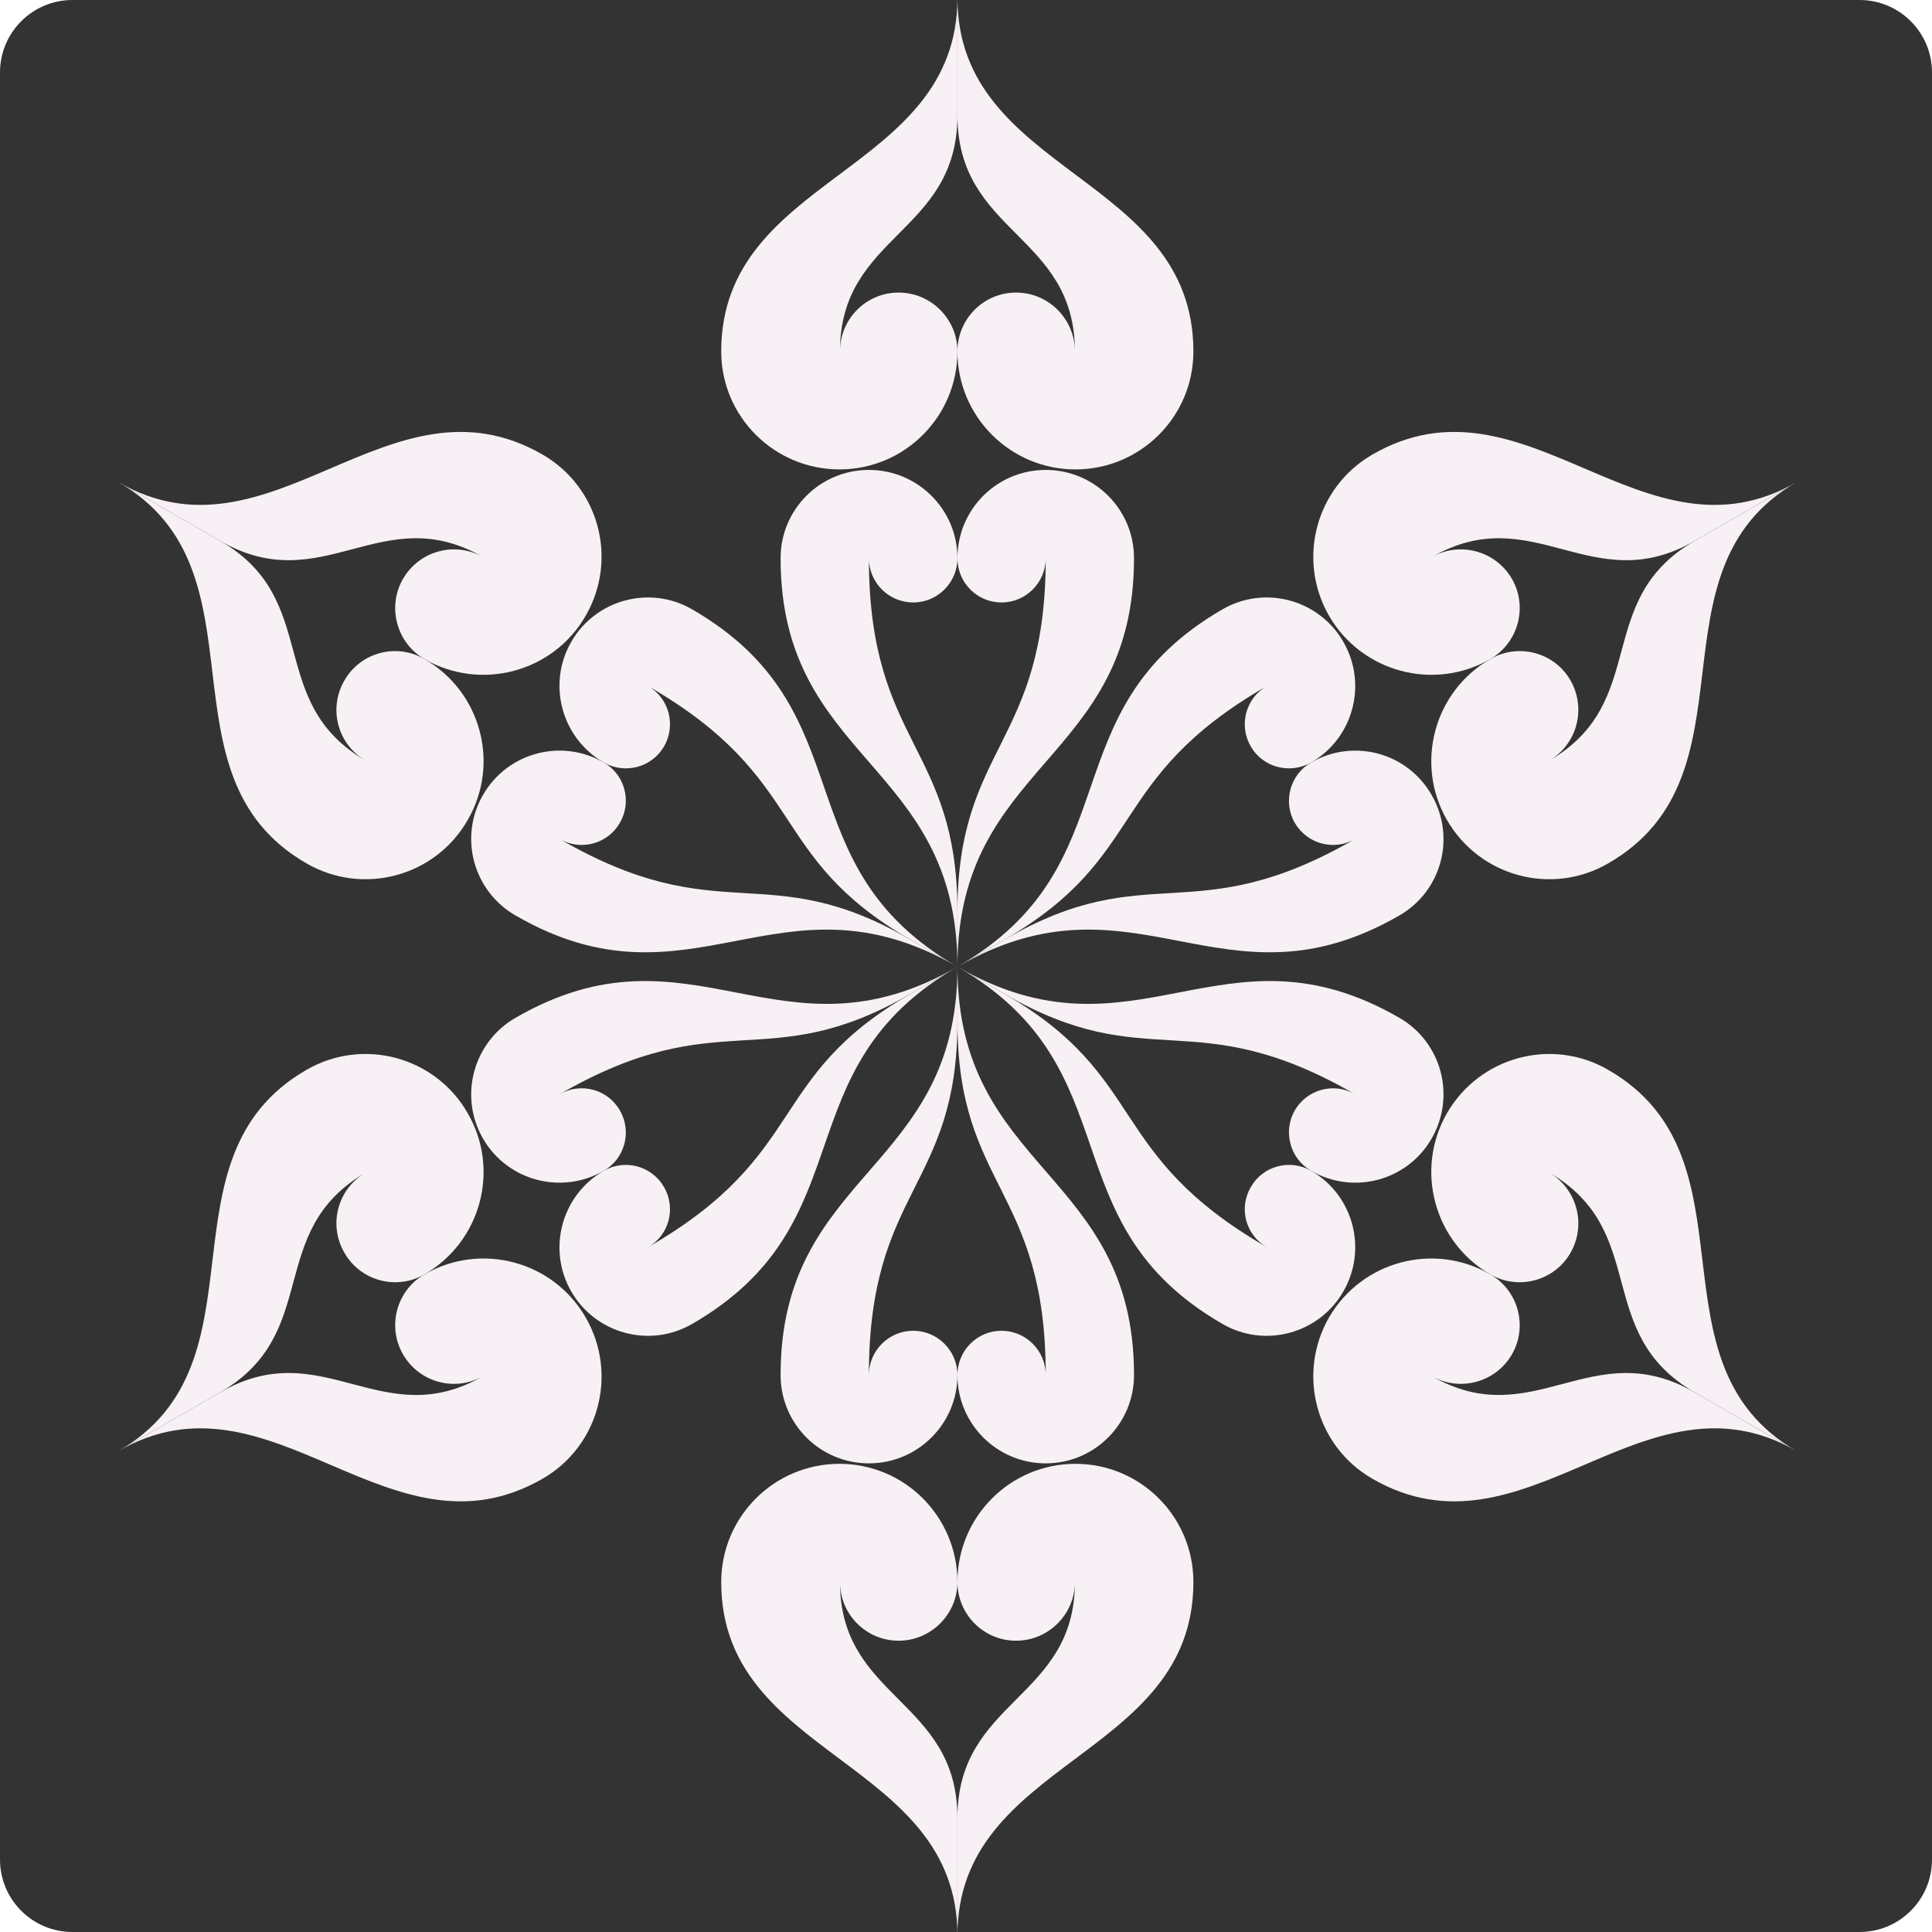
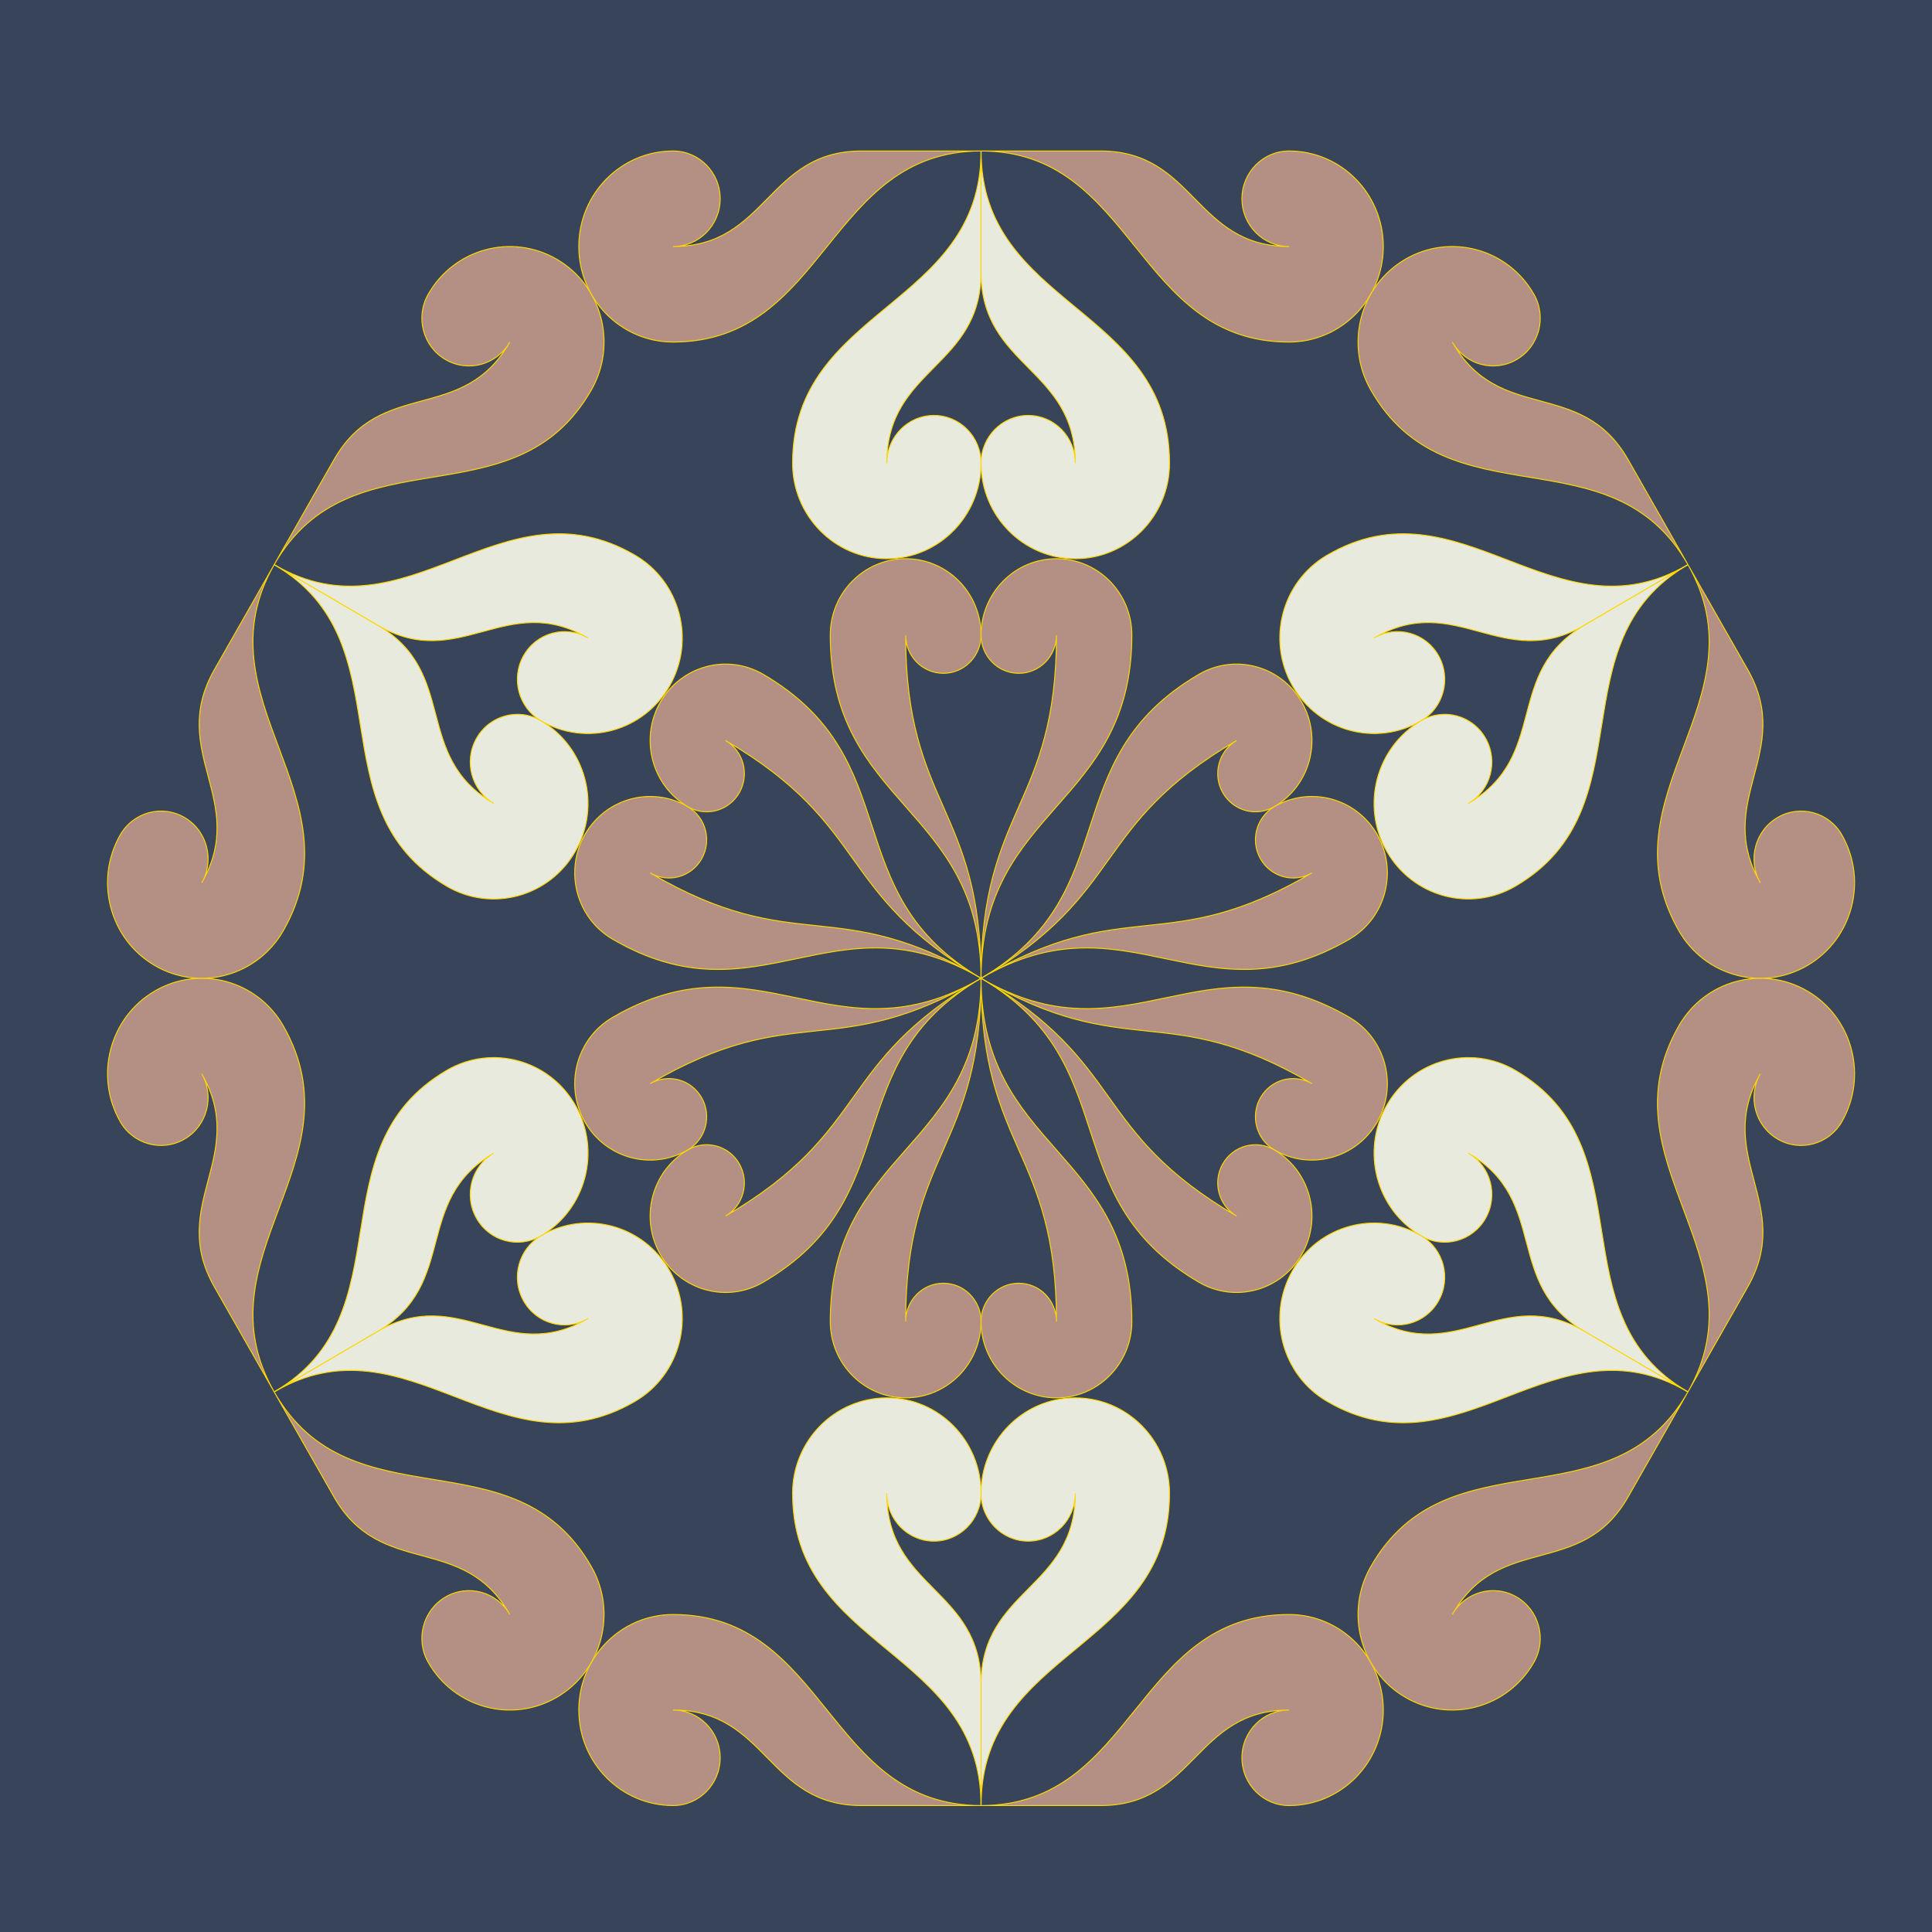
- <svg xmlns="http://www.w3.org/2000/svg" width="30px" height="30px" viewBox="0 0 30 30" version="1.1">
-   <g id="surface1">
-     <path style=" stroke:none;fill-rule:nonzero;fill:rgb(20%,20%,20%);fill-opacity:1;" d="M 1.125 0 L 28.875 0 C 29.496 0 30 0.504 30 1.125 L 30 28.875 C 30 29.496 29.496 30 28.875 30 L 1.125 30 C 0.504 30 0 29.496 0 28.875 L 0 1.125 C 0 0.504 0.504 0 1.125 0 Z M 1.125 0 " />
-     <path style=" stroke:none;fill-rule:nonzero;fill:rgb(96.863%,94.118%,96.078%);fill-opacity:1;" d="M 14.867 -0.035 C 14.867 2.711 11.199 2.711 11.199 5.457 C 11.199 6.469 12.023 7.289 13.035 7.289 C 14.047 7.289 14.867 6.469 14.867 5.457 C 14.867 4.953 14.457 4.543 13.953 4.543 C 13.449 4.543 13.043 4.953 13.043 5.457 C 13.043 3.633 14.867 3.633 14.867 1.789 Z M 14.867 -0.035 " />
-     <path style=" stroke:none;fill-rule:nonzero;fill:rgb(96.863%,94.118%,96.078%);fill-opacity:1;" d="M 14.867 -0.035 C 14.867 2.711 18.531 2.711 18.531 5.457 C 18.531 6.469 17.711 7.289 16.699 7.289 C 15.688 7.289 14.867 6.469 14.867 5.457 C 14.867 4.953 15.273 4.543 15.777 4.543 C 16.281 4.543 16.691 4.953 16.691 5.457 C 16.691 3.633 14.867 3.633 14.867 1.789 Z M 14.867 -0.035 " />
-     <path style=" stroke:none;fill-rule:nonzero;fill:rgb(96.863%,94.118%,96.078%);fill-opacity:1;" d="M 16.238 8.668 C 16.238 9.047 15.93 9.355 15.551 9.355 C 15.172 9.355 14.867 9.047 14.867 8.668 C 14.867 7.91 15.48 7.297 16.238 7.297 C 16.996 7.297 17.609 7.91 17.609 8.668 C 17.609 11.832 14.867 11.832 14.867 15.008 L 14.867 14.16 C 14.867 11.57 16.238 11.57 16.238 8.668 " />
-     <path style=" stroke:none;fill-rule:nonzero;fill:rgb(96.863%,94.118%,96.078%);fill-opacity:1;" d="M 13.492 8.668 C 13.492 9.047 13.801 9.355 14.18 9.355 C 14.559 9.355 14.867 9.047 14.867 8.668 C 14.867 7.91 14.25 7.297 13.492 7.297 C 12.734 7.297 12.121 7.91 12.121 8.668 C 12.121 11.832 14.867 11.832 14.867 15.008 L 14.867 14.16 C 14.867 11.57 13.492 11.57 13.492 8.668 " />
-     <path style=" stroke:none;fill-rule:nonzero;fill:rgb(96.863%,94.118%,96.078%);fill-opacity:1;" d="M 27.895 7.488 C 25.52 8.859 23.684 5.688 21.309 7.059 C 20.434 7.566 20.133 8.684 20.637 9.562 C 21.145 10.438 22.266 10.738 23.141 10.234 C 23.578 9.98 23.727 9.422 23.477 8.988 C 23.223 8.551 22.664 8.402 22.23 8.652 C 23.809 7.742 24.719 9.32 26.316 8.398 Z M 27.895 7.488 " />
-     <path style=" stroke:none;fill-rule:nonzero;fill:rgb(96.863%,94.118%,96.078%);fill-opacity:1;" d="M 27.895 7.488 C 25.52 8.859 27.352 12.035 24.973 13.406 C 24.098 13.914 22.977 13.613 22.469 12.734 C 21.965 11.859 22.266 10.738 23.141 10.234 C 23.578 9.98 24.137 10.129 24.387 10.566 C 24.637 11.004 24.488 11.559 24.055 11.812 C 25.633 10.898 24.719 9.32 26.316 8.398 Z M 27.895 7.488 " />
-     <path style=" stroke:none;fill-rule:nonzero;fill:rgb(96.863%,94.118%,96.078%);fill-opacity:1;" d="M 21.043 13.027 C 20.715 13.219 20.297 13.105 20.105 12.777 C 19.918 12.449 20.031 12.027 20.359 11.84 C 21.016 11.461 21.852 11.684 22.23 12.344 C 22.609 13 22.387 13.836 21.73 14.215 C 18.992 15.797 17.621 13.422 14.867 15.012 L 15.605 14.586 C 17.844 13.289 18.531 14.48 21.043 13.027 " />
-     <path style=" stroke:none;fill-rule:nonzero;fill:rgb(96.863%,94.118%,96.078%);fill-opacity:1;" d="M 19.672 10.652 C 19.344 10.84 19.23 11.262 19.422 11.59 C 19.609 11.918 20.031 12.027 20.359 11.84 C 21.016 11.461 21.238 10.621 20.859 9.965 C 20.48 9.309 19.641 9.082 18.984 9.461 C 16.246 11.043 17.621 13.422 14.867 15.012 L 15.605 14.586 C 17.844 13.289 17.16 12.102 19.672 10.652 " />
-     <path style=" stroke:none;fill-rule:nonzero;fill:rgb(96.863%,94.118%,96.078%);fill-opacity:1;" d="M 27.895 22.531 C 25.52 21.16 27.352 17.984 24.973 16.613 C 24.098 16.105 22.977 16.406 22.469 17.285 C 21.965 18.16 22.266 19.281 23.141 19.789 C 23.578 20.039 24.137 19.891 24.387 19.453 C 24.637 19.016 24.488 18.461 24.055 18.207 C 25.633 19.121 24.719 20.699 26.316 21.621 Z M 27.895 22.531 " />
-     <path style=" stroke:none;fill-rule:nonzero;fill:rgb(96.863%,94.118%,96.078%);fill-opacity:1;" d="M 27.895 22.531 C 25.52 21.16 23.684 24.332 21.309 22.961 C 20.434 22.457 20.133 21.336 20.637 20.457 C 21.145 19.582 22.266 19.281 23.141 19.789 C 23.578 20.039 23.727 20.598 23.477 21.031 C 23.223 21.469 22.664 21.617 22.23 21.367 C 23.809 22.277 24.719 20.699 26.316 21.621 Z M 27.895 22.531 " />
-     <path style=" stroke:none;fill-rule:nonzero;fill:rgb(96.863%,94.118%,96.078%);fill-opacity:1;" d="M 19.672 19.367 C 19.344 19.18 19.23 18.762 19.422 18.434 C 19.609 18.102 20.031 17.992 20.359 18.18 C 21.016 18.559 21.238 19.398 20.859 20.055 C 20.48 20.711 19.641 20.938 18.984 20.559 C 16.246 18.977 17.621 16.602 14.867 15.012 L 15.605 15.438 C 17.844 16.73 17.16 17.918 19.672 19.367 " />
-     <path style=" stroke:none;fill-rule:nonzero;fill:rgb(96.863%,94.118%,96.078%);fill-opacity:1;" d="M 21.043 16.992 C 20.715 16.801 20.297 16.914 20.105 17.242 C 19.918 17.57 20.031 17.992 20.359 18.18 C 21.016 18.559 21.852 18.336 22.23 17.68 C 22.609 17.023 22.387 16.184 21.73 15.805 C 18.992 14.223 17.621 16.602 14.867 15.012 L 15.605 15.438 C 17.844 16.73 18.531 15.543 21.043 16.992 " />
-     <path style=" stroke:none;fill-rule:nonzero;fill:rgb(96.863%,94.118%,96.078%);fill-opacity:1;" d="M 14.867 30.055 C 14.867 27.309 18.531 27.309 18.531 24.566 C 18.531 23.551 17.711 22.73 16.699 22.73 C 15.688 22.73 14.867 23.551 14.867 24.566 C 14.867 25.066 15.273 25.477 15.777 25.477 C 16.281 25.477 16.691 25.066 16.691 24.566 C 16.691 26.387 14.867 26.387 14.867 28.23 Z M 14.867 30.055 " />
-     <path style=" stroke:none;fill-rule:nonzero;fill:rgb(96.863%,94.118%,96.078%);fill-opacity:1;" d="M 14.867 30.055 C 14.867 27.309 11.199 27.309 11.199 24.566 C 11.199 23.551 12.023 22.73 13.035 22.73 C 14.047 22.73 14.867 23.551 14.867 24.566 C 14.867 25.066 14.457 25.477 13.953 25.477 C 13.449 25.477 13.043 25.066 13.043 24.566 C 13.043 26.387 14.867 26.387 14.867 28.23 Z M 14.867 30.055 " />
-     <path style=" stroke:none;fill-rule:nonzero;fill:rgb(96.863%,94.118%,96.078%);fill-opacity:1;" d="M 13.492 21.352 C 13.492 20.973 13.801 20.664 14.18 20.664 C 14.559 20.664 14.867 20.973 14.867 21.352 C 14.867 22.109 14.25 22.723 13.492 22.723 C 12.734 22.723 12.121 22.109 12.121 21.352 C 12.121 18.188 14.867 18.188 14.867 15.012 L 14.867 15.863 C 14.867 18.449 13.492 18.449 13.492 21.352 " />
-     <path style=" stroke:none;fill-rule:nonzero;fill:rgb(96.863%,94.118%,96.078%);fill-opacity:1;" d="M 16.238 21.352 C 16.238 20.973 15.93 20.664 15.551 20.664 C 15.172 20.664 14.867 20.973 14.867 21.352 C 14.867 22.109 15.48 22.723 16.238 22.723 C 16.996 22.723 17.609 22.109 17.609 21.352 C 17.609 18.188 14.867 18.188 14.867 15.012 L 14.867 15.863 C 14.867 18.449 16.238 18.449 16.238 21.352 " />
-     <path style=" stroke:none;fill-rule:nonzero;fill:rgb(96.863%,94.118%,96.078%);fill-opacity:1;" d="M 1.84 22.531 C 4.215 21.16 6.047 24.332 8.426 22.961 C 9.301 22.457 9.602 21.336 9.094 20.457 C 8.59 19.582 7.469 19.281 6.59 19.789 C 6.156 20.039 6.008 20.598 6.258 21.031 C 6.512 21.469 7.066 21.617 7.504 21.367 C 5.926 22.277 5.012 20.699 3.418 21.621 Z M 1.84 22.531 " />
-     <path style=" stroke:none;fill-rule:nonzero;fill:rgb(96.863%,94.118%,96.078%);fill-opacity:1;" d="M 1.84 22.531 C 4.215 21.16 2.383 17.984 4.758 16.613 C 5.637 16.105 6.758 16.406 7.262 17.285 C 7.77 18.16 7.469 19.281 6.59 19.789 C 6.156 20.039 5.598 19.891 5.348 19.453 C 5.094 19.016 5.242 18.461 5.68 18.207 C 4.102 19.121 5.012 20.699 3.418 21.621 Z M 1.84 22.531 " />
-     <path style=" stroke:none;fill-rule:nonzero;fill:rgb(96.863%,94.118%,96.078%);fill-opacity:1;" d="M 8.688 16.992 C 9.016 16.801 9.438 16.914 9.625 17.242 C 9.816 17.57 9.703 17.992 9.375 18.18 C 8.719 18.559 7.879 18.336 7.5 17.68 C 7.121 17.023 7.348 16.184 8.004 15.805 C 10.742 14.223 12.113 16.602 14.867 15.012 L 14.129 15.438 C 11.887 16.73 11.199 15.543 8.688 16.992 " />
-     <path style=" stroke:none;fill-rule:nonzero;fill:rgb(96.863%,94.118%,96.078%);fill-opacity:1;" d="M 10.062 19.367 C 10.391 19.18 10.5 18.762 10.312 18.434 C 10.121 18.102 9.703 17.992 9.375 18.18 C 8.719 18.559 8.492 19.398 8.871 20.055 C 9.25 20.711 10.09 20.938 10.746 20.559 C 13.484 18.977 12.113 16.602 14.867 15.012 L 14.129 15.438 C 11.887 16.73 12.574 17.918 10.062 19.367 " />
-     <path style=" stroke:none;fill-rule:nonzero;fill:rgb(96.863%,94.118%,96.078%);fill-opacity:1;" d="M 1.84 7.488 C 4.215 8.859 2.383 12.035 4.758 13.406 C 5.637 13.914 6.758 13.613 7.262 12.734 C 7.77 11.859 7.469 10.738 6.59 10.234 C 6.156 9.98 5.598 10.129 5.348 10.566 C 5.094 11.004 5.242 11.559 5.68 11.812 C 4.102 10.898 5.012 9.32 3.418 8.398 Z M 1.84 7.488 " />
-     <path style=" stroke:none;fill-rule:nonzero;fill:rgb(96.863%,94.118%,96.078%);fill-opacity:1;" d="M 1.84 7.488 C 4.215 8.859 6.047 5.688 8.426 7.059 C 9.301 7.566 9.602 8.684 9.094 9.562 C 8.59 10.438 7.469 10.738 6.59 10.234 C 6.156 9.98 6.008 9.422 6.258 8.988 C 6.512 8.551 7.066 8.402 7.504 8.652 C 5.926 7.742 5.012 9.32 3.418 8.398 Z M 1.84 7.488 " />
-     <path style=" stroke:none;fill-rule:nonzero;fill:rgb(96.863%,94.118%,96.078%);fill-opacity:1;" d="M 10.062 10.652 C 10.391 10.84 10.5 11.262 10.312 11.59 C 10.121 11.918 9.703 12.027 9.375 11.84 C 8.719 11.461 8.492 10.621 8.871 9.965 C 9.25 9.309 10.09 9.082 10.746 9.461 C 13.484 11.043 12.113 13.422 14.867 15.012 L 14.129 14.586 C 11.887 13.289 12.574 12.102 10.062 10.652 " />
-     <path style=" stroke:none;fill-rule:nonzero;fill:rgb(96.863%,94.118%,96.078%);fill-opacity:1;" d="M 8.688 13.027 C 9.016 13.219 9.438 13.105 9.625 12.777 C 9.816 12.449 9.703 12.027 9.375 11.84 C 8.719 11.461 7.879 11.684 7.5 12.344 C 7.121 13 7.348 13.836 8.004 14.215 C 10.742 15.797 12.113 13.422 14.867 15.012 L 14.129 14.586 C 11.887 13.289 11.199 14.48 8.688 13.027 " />
+ <svg xmlns="http://www.w3.org/2000/svg" id="svgcontainer" width="400" height="400" viewBox="0 0 400 400" pointer-events="none" version="1.1">
+   <defs id="defs55684" />
+   <rect width="100%" height="100%" fill="#38445a" id="rect55596" x="0" y="0" />
+   <g transform="matrix(1.951348,0,0,1.977756,203.1167,202.5424)" stroke-width="0.1" id="container-1739458630423-478617">
+     <path d="m 0,86.603 c 16.34,0 16.34,-20 32.679,-20 a 10,10 0 0 1 0,20 5,5 0 0 1 0,-10 c -10,0 -10,10 -20,10 z" fill="#b49084" stroke="#ffd700" id="path55598" />
+     <path d="m 0,86.603 c 16.34,0 16.34,-20 32.679,-20 a 10,10 0 0 1 0,20 5,5 0 0 1 0,-10 c -10,0 -10,10 -20,10 z" fill="#b49084" stroke="#ffd700" transform="scale(-1,1)" id="path55600" />
+     <path d="m 0,86.603 c 16.34,0 16.34,-20 32.679,-20 a 10,10 0 0 1 0,20 5,5 0 0 1 0,-10 c -10,0 -10,10 -20,10 z" fill="#e8eadd" stroke="#ffd700" transform="matrix(0,-1,-1,0,86.60254,86.60254)" id="path55602" />
+     <path d="m 0,86.603 c 16.34,0 16.34,-20 32.679,-20 a 10,10 0 0 1 0,20 5,5 0 0 1 0,-10 c -10,0 -10,10 -20,10 z" fill="#e8eadd" stroke="#ffd700" transform="rotate(-90,0,86.60254)" id="path55604" />
+     <path d="m 0,0 c 0,17.962 8,17.962 8,35.923 a 4,4 0 0 0 -8,0 8,8 0 0 0 16,0 C 16,17.962 0,17.962 0,0" fill="#b49084" stroke="#ffd700" id="path55606" />
+     <path d="m 0,0 c 0,17.962 8,17.962 8,35.923 a 4,4 0 0 0 -8,0 8,8 0 0 0 16,0 C 16,17.962 0,17.962 0,0" fill="#b49084" stroke="#ffd700" transform="scale(-1,1)" id="path55608" />
+   </g>
+   <g transform="matrix(0.975674,1.712787,-1.689917,0.988878,203.1167,202.5424)" stroke-width="0.1" id="g55623">
+     <path d="m 0,86.603 c 16.34,0 16.34,-20 32.679,-20 a 10,10 0 0 1 0,20 5,5 0 0 1 0,-10 c -10,0 -10,10 -20,10 z" fill="#b49084" stroke="#ffd700" id="path55611" />
+     <path d="m 0,86.603 c 16.34,0 16.34,-20 32.679,-20 a 10,10 0 0 1 0,20 5,5 0 0 1 0,-10 c -10,0 -10,10 -20,10 z" fill="#b49084" stroke="#ffd700" transform="scale(-1,1)" id="path55613" />
+     <path d="m 0,86.603 c 16.34,0 16.34,-20 32.679,-20 a 10,10 0 0 1 0,20 5,5 0 0 1 0,-10 c -10,0 -10,10 -20,10 z" fill="#e8eadd" stroke="#ffd700" transform="matrix(0,-1,-1,0,86.60254,86.60254)" id="path55615" />
+     <path d="m 0,86.603 c 16.34,0 16.34,-20 32.679,-20 a 10,10 0 0 1 0,20 5,5 0 0 1 0,-10 c -10,0 -10,10 -20,10 z" fill="#e8eadd" stroke="#ffd700" transform="rotate(-90,0,86.60254)" id="path55617" />
+     <path d="m 0,0 c 0,17.962 8,17.962 8,35.923 a 4,4 0 0 0 -8,0 8,8 0 0 0 16,0 C 16,17.962 0,17.962 0,0" fill="#b49084" stroke="#ffd700" id="path55619" />
+     <path d="m 0,0 c 0,17.962 8,17.962 8,35.923 a 4,4 0 0 0 -8,0 8,8 0 0 0 16,0 C 16,17.962 0,17.962 0,0" fill="#b49084" stroke="#ffd700" transform="scale(-1,1)" id="path55621" />
+   </g>
+   <g transform="matrix(-0.975674,1.712787,-1.689917,-0.988878,203.1167,202.5424)" stroke-width="0.1" id="g55637">
+     <path d="m 0,86.603 c 16.34,0 16.34,-20 32.679,-20 a 10,10 0 0 1 0,20 5,5 0 0 1 0,-10 c -10,0 -10,10 -20,10 z" fill="#b49084" stroke="#ffd700" id="path55625" />
+     <path d="m 0,86.603 c 16.34,0 16.34,-20 32.679,-20 a 10,10 0 0 1 0,20 5,5 0 0 1 0,-10 c -10,0 -10,10 -20,10 z" fill="#b49084" stroke="#ffd700" transform="scale(-1,1)" id="path55627" />
+     <path d="m 0,86.603 c 16.34,0 16.34,-20 32.679,-20 a 10,10 0 0 1 0,20 5,5 0 0 1 0,-10 c -10,0 -10,10 -20,10 z" fill="#e8eadd" stroke="#ffd700" transform="matrix(0,-1,-1,0,86.60254,86.60254)" id="path55629" />
+     <path d="m 0,86.603 c 16.34,0 16.34,-20 32.679,-20 a 10,10 0 0 1 0,20 5,5 0 0 1 0,-10 c -10,0 -10,10 -20,10 z" fill="#e8eadd" stroke="#ffd700" transform="rotate(-90,0,86.60254)" id="path55631" />
+     <path d="m 0,0 c 0,17.962 8,17.962 8,35.923 a 4,4 0 0 0 -8,0 8,8 0 0 0 16,0 C 16,17.962 0,17.962 0,0" fill="#b49084" stroke="#ffd700" id="path55633" />
+     <path d="m 0,0 c 0,17.962 8,17.962 8,35.923 a 4,4 0 0 0 -8,0 8,8 0 0 0 16,0 C 16,17.962 0,17.962 0,0" fill="#b49084" stroke="#ffd700" transform="scale(-1,1)" id="path55635" />
+   </g>
+   <g transform="matrix(-1.951348,0,0,-1.977756,203.1167,202.5424)" stroke-width="0.1" id="g55651">
+     <path d="m 0,86.603 c 16.34,0 16.34,-20 32.679,-20 a 10,10 0 0 1 0,20 5,5 0 0 1 0,-10 c -10,0 -10,10 -20,10 z" fill="#b49084" stroke="#ffd700" id="path55639" />
+     <path d="m 0,86.603 c 16.34,0 16.34,-20 32.679,-20 a 10,10 0 0 1 0,20 5,5 0 0 1 0,-10 c -10,0 -10,10 -20,10 z" fill="#b49084" stroke="#ffd700" transform="scale(-1,1)" id="path55641" />
+     <path d="m 0,86.603 c 16.34,0 16.34,-20 32.679,-20 a 10,10 0 0 1 0,20 5,5 0 0 1 0,-10 c -10,0 -10,10 -20,10 z" fill="#e8eadd" stroke="#ffd700" transform="matrix(0,-1,-1,0,86.60254,86.60254)" id="path55643" />
+     <path d="m 0,86.603 c 16.34,0 16.34,-20 32.679,-20 a 10,10 0 0 1 0,20 5,5 0 0 1 0,-10 c -10,0 -10,10 -20,10 z" fill="#e8eadd" stroke="#ffd700" transform="rotate(-90,0,86.60254)" id="path55645" />
+     <path d="m 0,0 c 0,17.962 8,17.962 8,35.923 a 4,4 0 0 0 -8,0 8,8 0 0 0 16,0 C 16,17.962 0,17.962 0,0" fill="#b49084" stroke="#ffd700" id="path55647" />
+     <path d="m 0,0 c 0,17.962 8,17.962 8,35.923 a 4,4 0 0 0 -8,0 8,8 0 0 0 16,0 C 16,17.962 0,17.962 0,0" fill="#b49084" stroke="#ffd700" transform="scale(-1,1)" id="path55649" />
+   </g>
+   <g transform="matrix(-0.975674,-1.712787,1.689917,-0.988878,203.1167,202.5424)" stroke-width="0.1" id="g55665">
+     <path d="m 0,86.603 c 16.34,0 16.34,-20 32.679,-20 a 10,10 0 0 1 0,20 5,5 0 0 1 0,-10 c -10,0 -10,10 -20,10 z" fill="#b49084" stroke="#ffd700" id="path55653" />
+     <path d="m 0,86.603 c 16.34,0 16.34,-20 32.679,-20 a 10,10 0 0 1 0,20 5,5 0 0 1 0,-10 c -10,0 -10,10 -20,10 z" fill="#b49084" stroke="#ffd700" transform="scale(-1,1)" id="path55655" />
+     <path d="m 0,86.603 c 16.34,0 16.34,-20 32.679,-20 a 10,10 0 0 1 0,20 5,5 0 0 1 0,-10 c -10,0 -10,10 -20,10 z" fill="#e8eadd" stroke="#ffd700" transform="matrix(0,-1,-1,0,86.60254,86.60254)" id="path55657" />
+     <path d="m 0,86.603 c 16.34,0 16.34,-20 32.679,-20 a 10,10 0 0 1 0,20 5,5 0 0 1 0,-10 c -10,0 -10,10 -20,10 z" fill="#e8eadd" stroke="#ffd700" transform="rotate(-90,0,86.60254)" id="path55659" />
+     <path d="m 0,0 c 0,17.962 8,17.962 8,35.923 a 4,4 0 0 0 -8,0 8,8 0 0 0 16,0 C 16,17.962 0,17.962 0,0" fill="#b49084" stroke="#ffd700" id="path55661" />
+     <path d="m 0,0 c 0,17.962 8,17.962 8,35.923 a 4,4 0 0 0 -8,0 8,8 0 0 0 16,0 C 16,17.962 0,17.962 0,0" fill="#b49084" stroke="#ffd700" transform="scale(-1,1)" id="path55663" />
+   </g>
+   <g transform="matrix(0.975674,-1.712787,1.689917,0.988878,203.1167,202.5424)" stroke-width="0.1" id="g55679">
+     <path d="m 0,86.603 c 16.34,0 16.34,-20 32.679,-20 a 10,10 0 0 1 0,20 5,5 0 0 1 0,-10 c -10,0 -10,10 -20,10 z" fill="#b49084" stroke="#ffd700" id="path55667" />
+     <path d="m 0,86.603 c 16.34,0 16.34,-20 32.679,-20 a 10,10 0 0 1 0,20 5,5 0 0 1 0,-10 c -10,0 -10,10 -20,10 z" fill="#b49084" stroke="#ffd700" transform="scale(-1,1)" id="path55669" />
+     <path d="m 0,86.603 c 16.34,0 16.34,-20 32.679,-20 a 10,10 0 0 1 0,20 5,5 0 0 1 0,-10 c -10,0 -10,10 -20,10 z" fill="#e8eadd" stroke="#ffd700" transform="matrix(0,-1,-1,0,86.60254,86.60254)" id="path55671" />
+     <path d="m 0,86.603 c 16.34,0 16.34,-20 32.679,-20 a 10,10 0 0 1 0,20 5,5 0 0 1 0,-10 c -10,0 -10,10 -20,10 z" fill="#e8eadd" stroke="#ffd700" transform="rotate(-90,0,86.60254)" id="path55673" />
+     <path d="m 0,0 c 0,17.962 8,17.962 8,35.923 a 4,4 0 0 0 -8,0 8,8 0 0 0 16,0 C 16,17.962 0,17.962 0,0" fill="#b49084" stroke="#ffd700" id="path55675" />
+     <path d="m 0,0 c 0,17.962 8,17.962 8,35.923 a 4,4 0 0 0 -8,0 8,8 0 0 0 16,0 C 16,17.962 0,17.962 0,0" fill="#b49084" stroke="#ffd700" transform="scale(-1,1)" id="path55677" />
  </g>
</svg>
